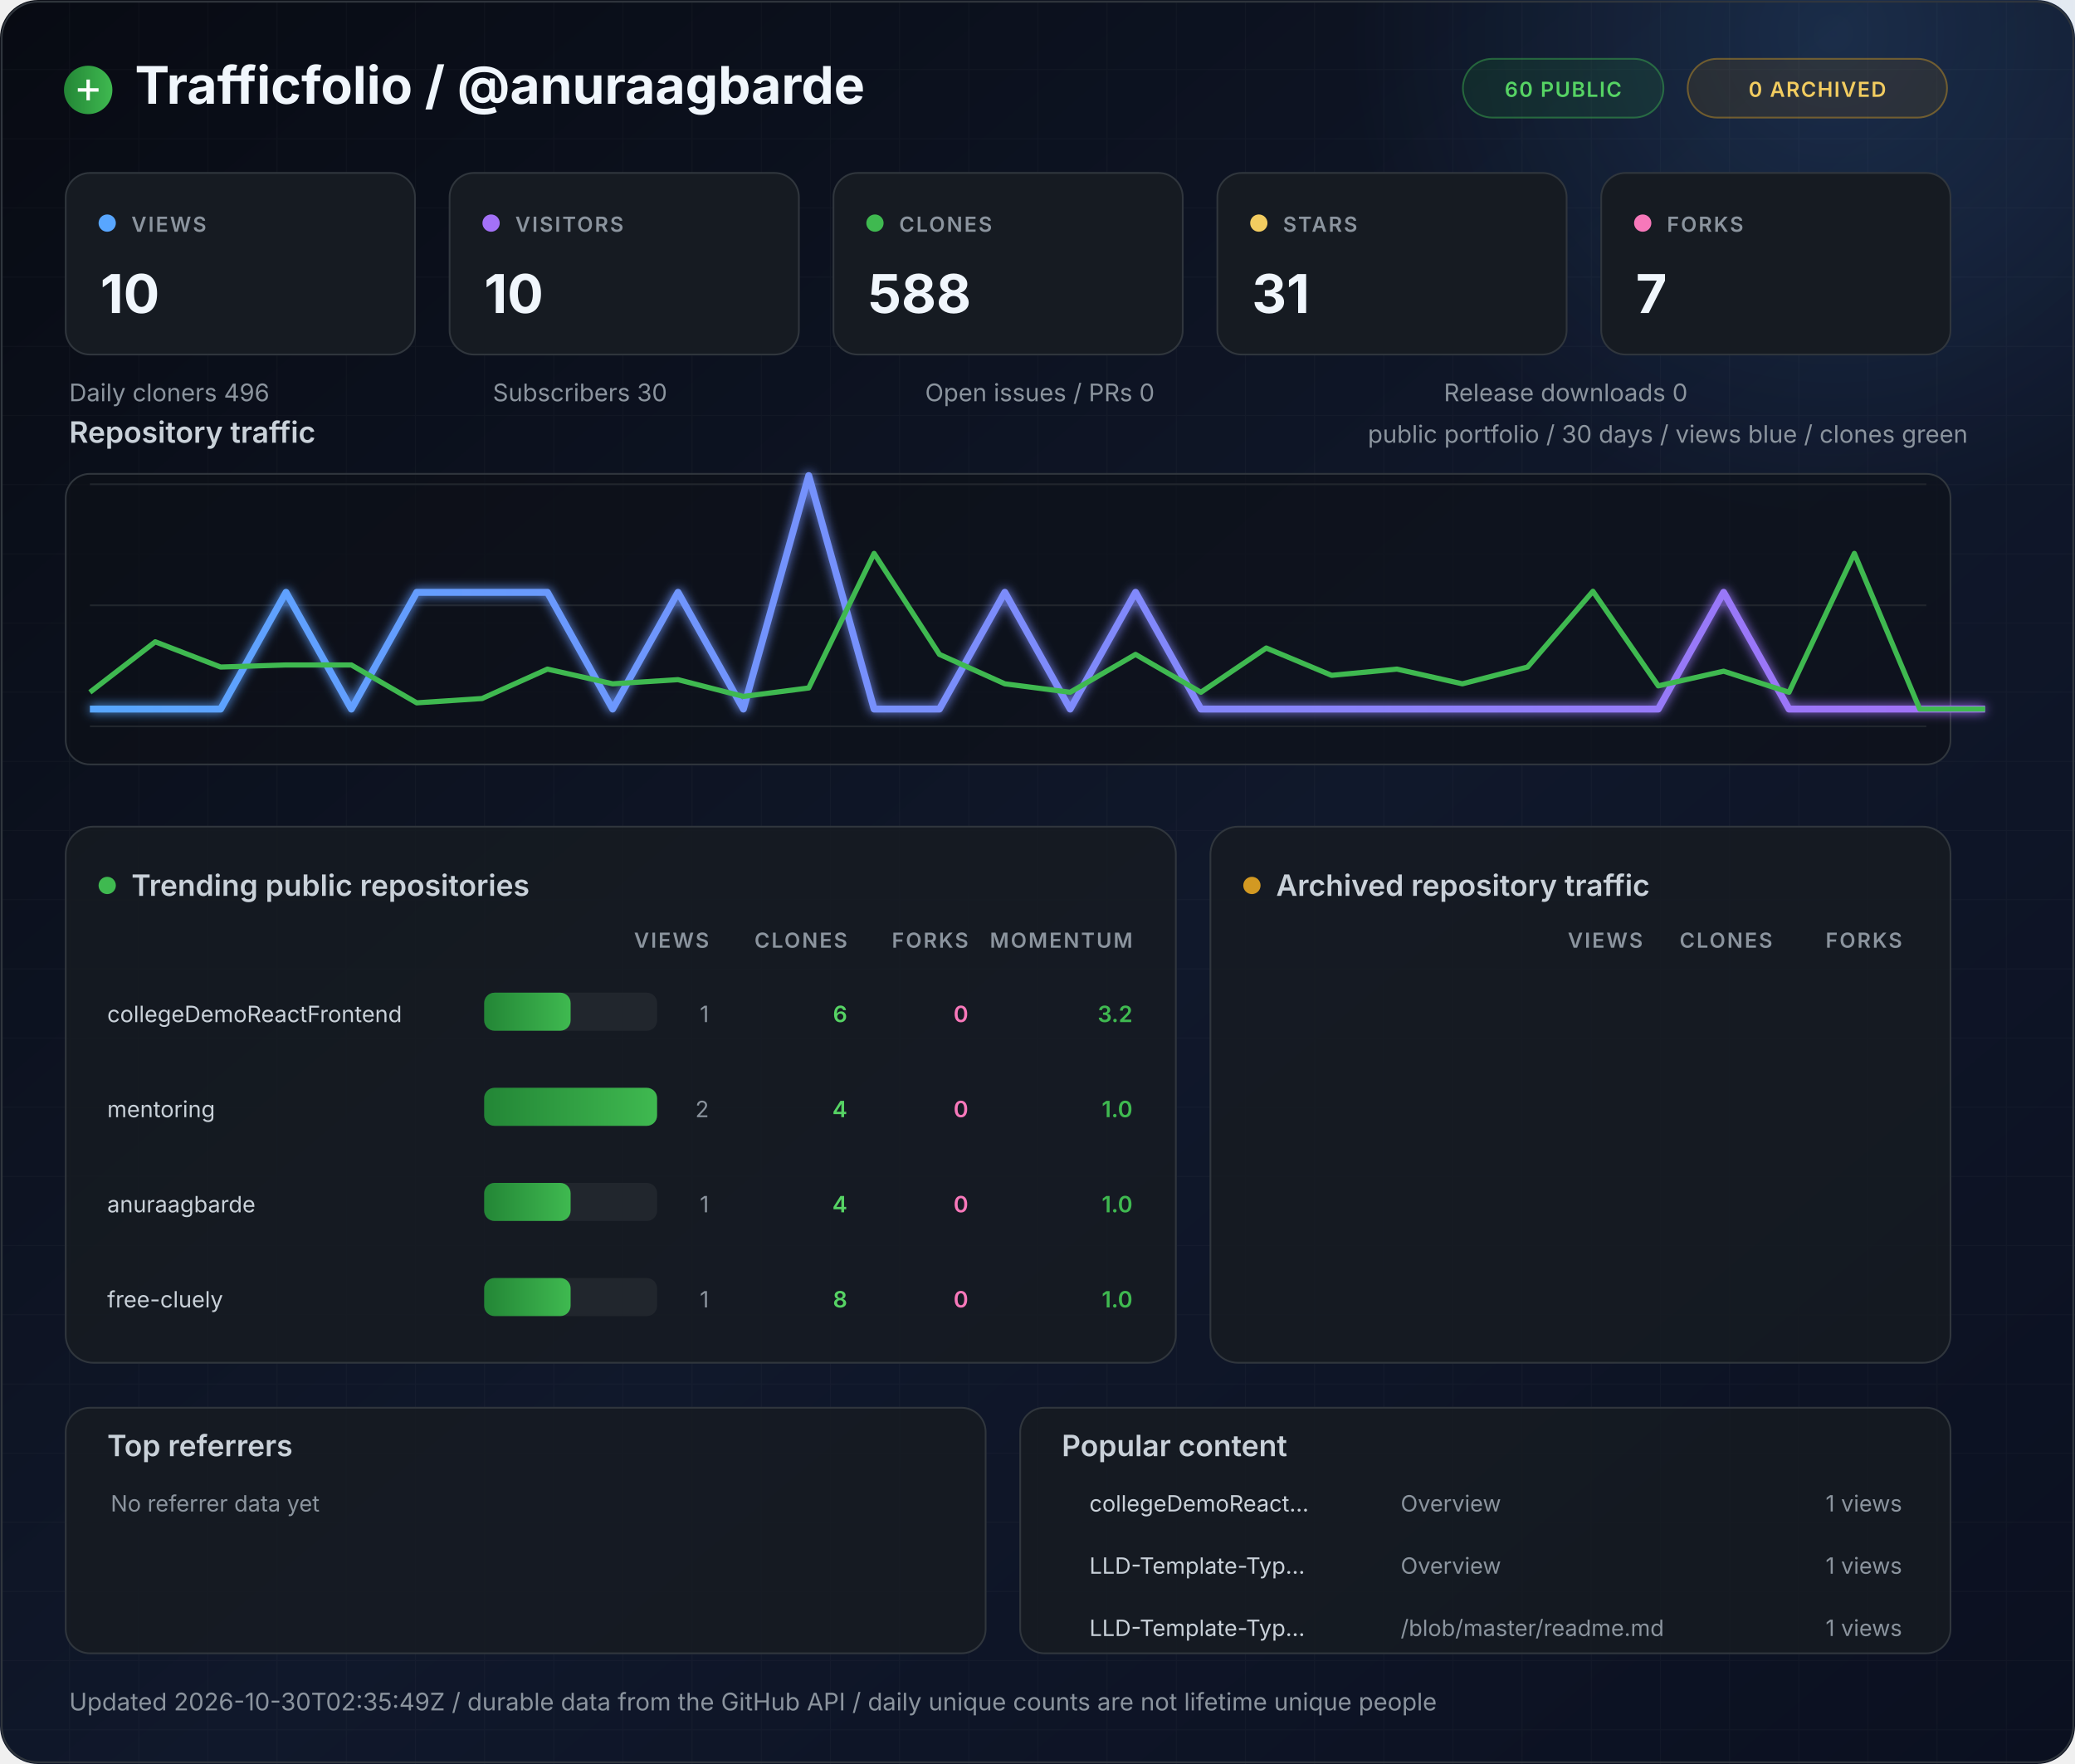
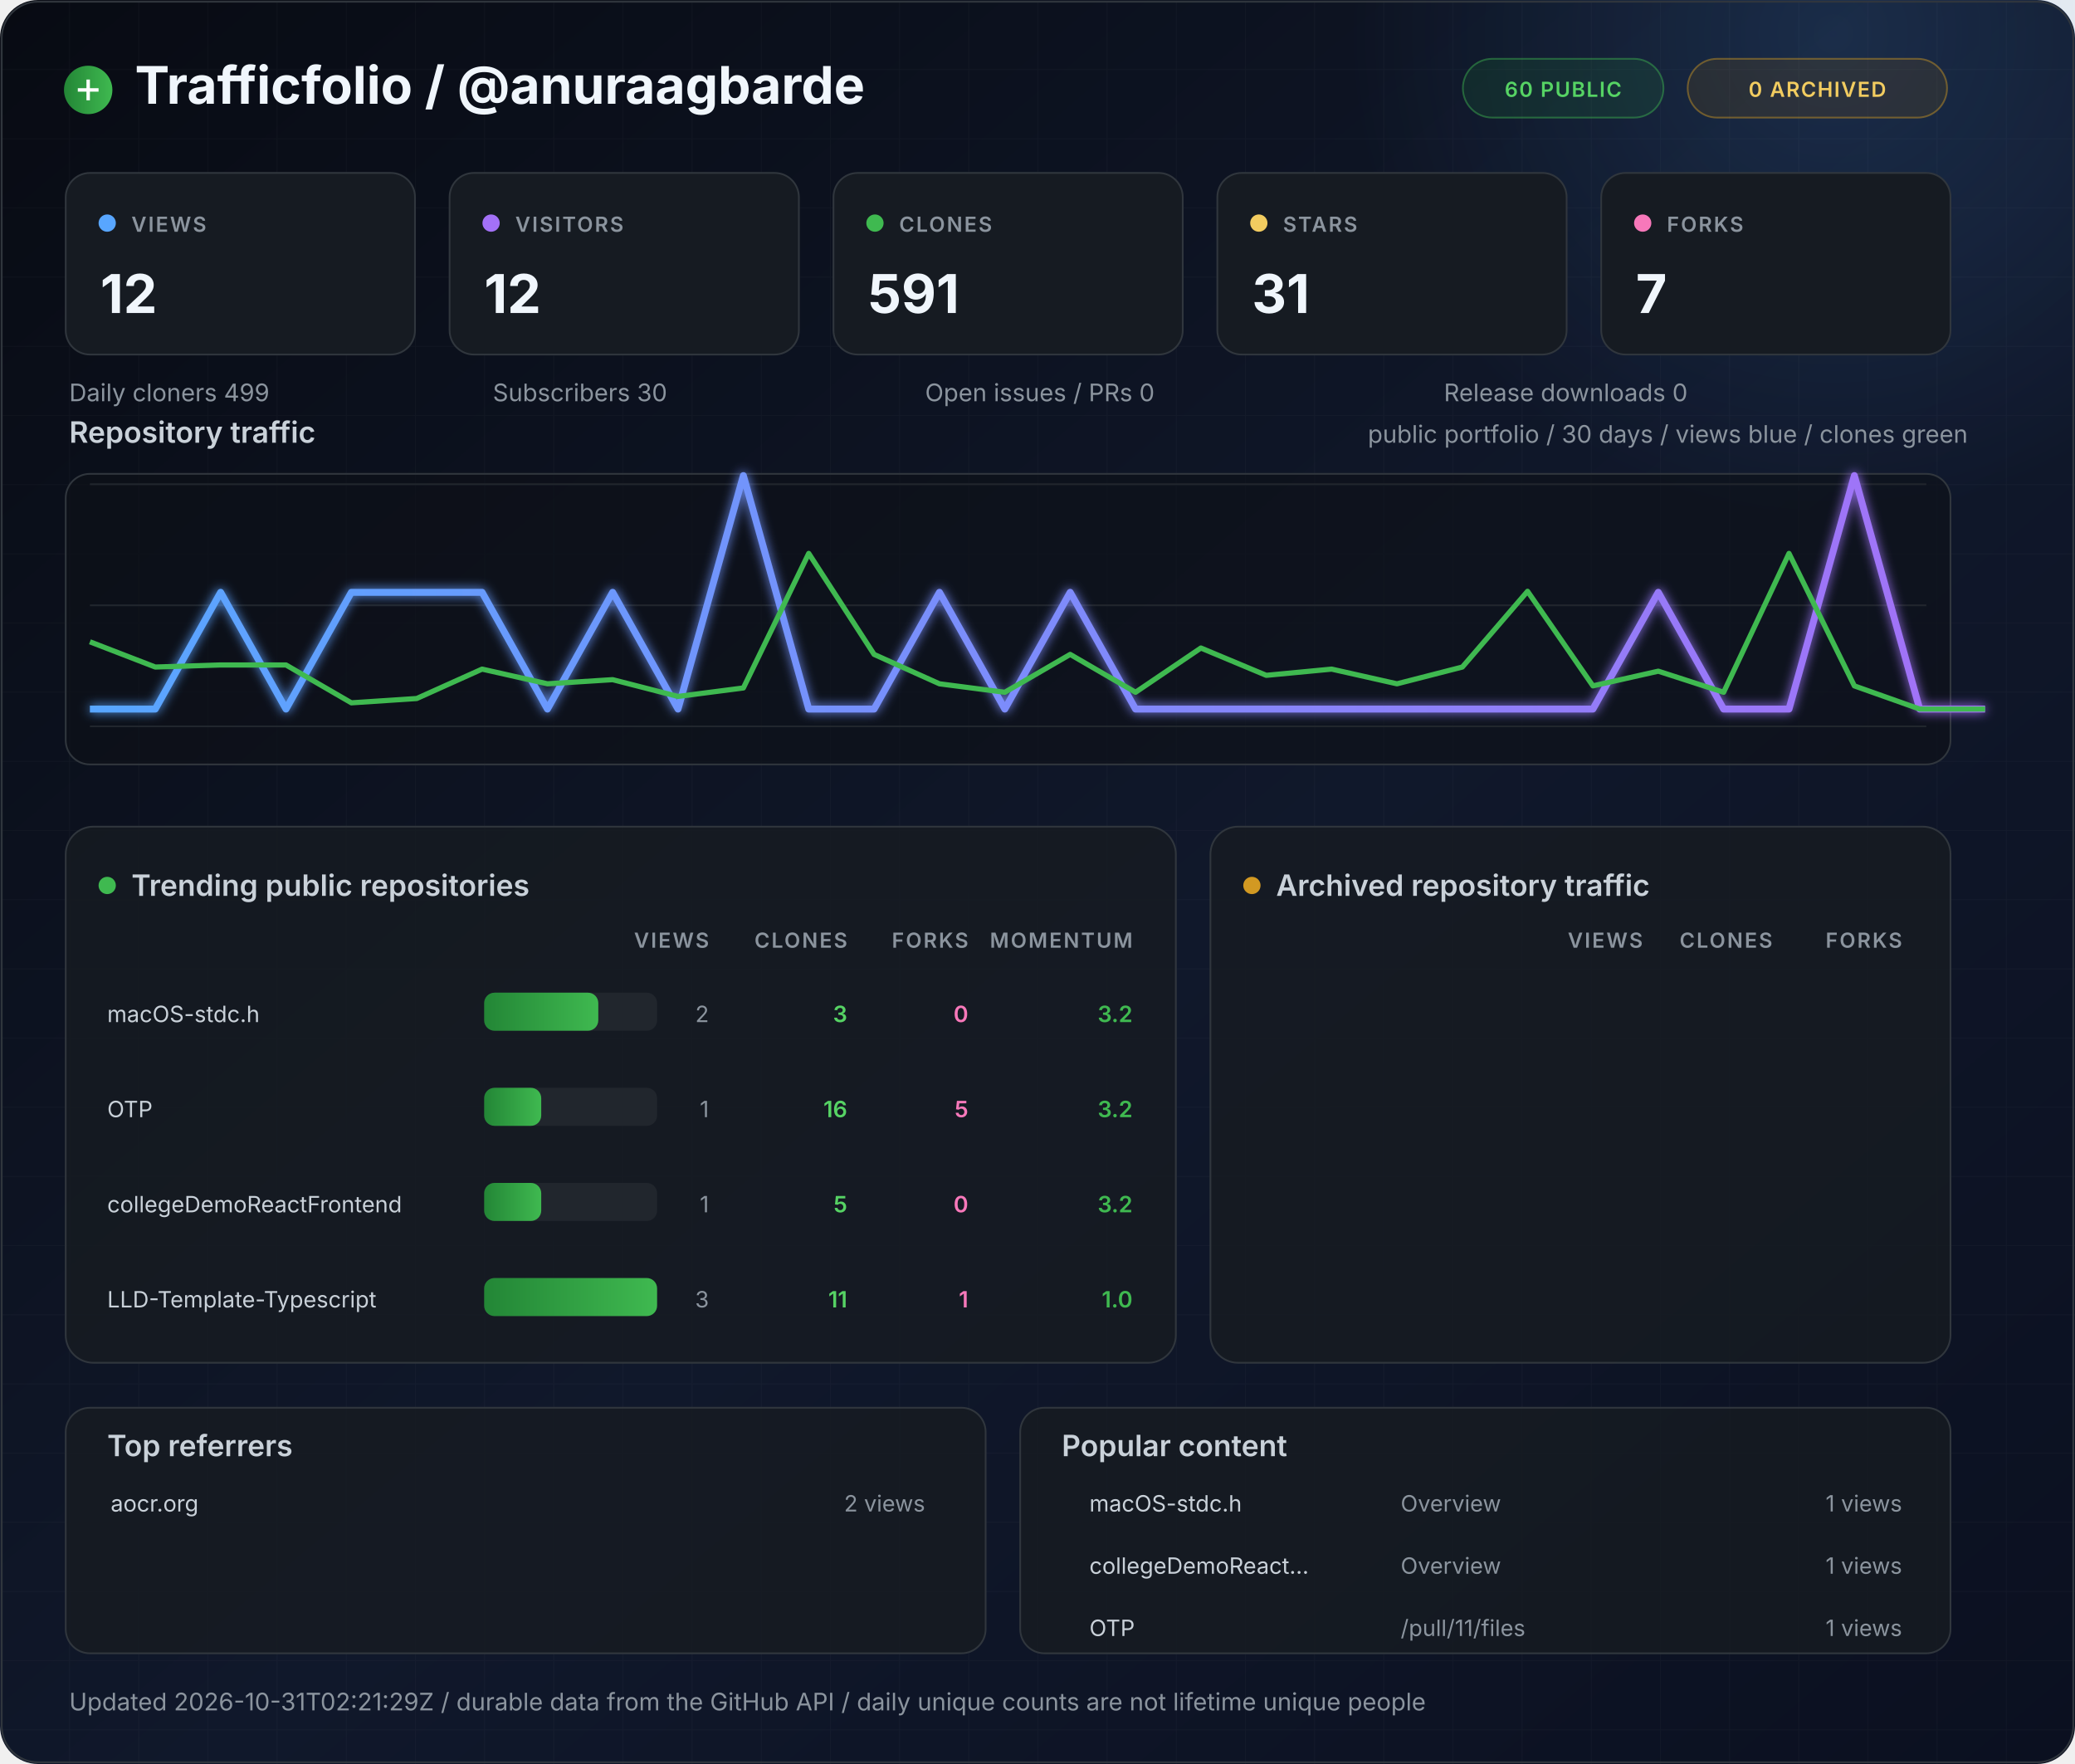
<svg xmlns="http://www.w3.org/2000/svg" width="1200" height="1020" viewBox="0 0 1200 1020" role="img" aria-label="Trafficfolio GitHub analytics dashboard for anuraagbarde">
  <defs>
    <linearGradient id="bg" x1="0" y1="0" x2="1" y2="1">
      <stop stop-color="#080b13" />
      <stop offset=".55" stop-color="#10182b" />
      <stop offset="1" stop-color="#0b1020" />
    </linearGradient>
    <linearGradient id="line" x1="0" y1="0" x2="1" y2="0">
      <stop stop-color="#58a6ff" />
      <stop offset="1" stop-color="#a371f7" />
    </linearGradient>
    <linearGradient id="bar" x1="0" y1="0" x2="1" y2="0">
      <stop stop-color="#238636" />
      <stop offset="1" stop-color="#3fb950" />
    </linearGradient>
    <linearGradient id="archiveBar" x1="0" y1="0" x2="1" y2="0">
      <stop stop-color="#9e6a03" />
      <stop offset="1" stop-color="#f2cc60" />
    </linearGradient>
    <radialGradient id="ambient">
      <stop stop-color="#58a6ff" stop-opacity=".16" />
      <stop offset="1" stop-color="#58a6ff" stop-opacity="0" />
    </radialGradient>
    <pattern id="grid" width="40" height="40" patternUnits="userSpaceOnUse">
      <path d="M40 0H0V40" fill="none" stroke="#ffffff" stroke-opacity=".025" />
    </pattern>
    <filter id="glow">
      <feGaussianBlur stdDeviation="3" result="b" />
      <feMerge>
        <feMergeNode in="b" />
        <feMergeNode in="SourceGraphic" />
      </feMerge>
    </filter>
    <style>
    .title{font:750 30px -apple-system,BlinkMacSystemFont,"Segoe UI",sans-serif;fill:#f0f6fc}
    .subtitle{font:14px -apple-system,BlinkMacSystemFont,"Segoe UI",sans-serif;fill:#8b949e}
    .label{font:600 12px -apple-system,BlinkMacSystemFont,"Segoe UI",sans-serif;fill:#8b949e;letter-spacing:1px}
    .metric{font:700 31px -apple-system,BlinkMacSystemFont,"Segoe UI",sans-serif;fill:#f0f6fc}
    .section{font:600 17px -apple-system,BlinkMacSystemFont,"Segoe UI",sans-serif;fill:#c9d1d9}
    .repo,.value,.trend,.archive,.clone,.fork{font:13px -apple-system,BlinkMacSystemFont,"Segoe UI",sans-serif;fill:#c9d1d9}
    .value{fill:#8b949e} .trend{fill:#3fb950;font-weight:600} .archive{fill:#d29922}
    .clone{fill:#56d364;font-weight:600} .fork{fill:#f778ba;font-weight:600}
    .pill{font:600 12px -apple-system,BlinkMacSystemFont,"Segoe UI",sans-serif;letter-spacing:.7px}
  </style>
  </defs>
  <rect width="1200" height="1020" rx="22" fill="url(#bg)" />
  <rect width="1200" height="1020" rx="22" fill="url(#grid)" />
  <circle cx="1060" cy="20" r="280" fill="url(#ambient)" />
  <rect x="1" y="1" width="1198" height="1018" rx="21" fill="none" stroke="#30363d" />
  <circle cx="51" cy="52" r="14" fill="url(#bar)" />
  <path d="M45 52h12M51 46v12" stroke="#fff" stroke-width="2" />
  <text x="78" y="60" class="title">Trafficfolio / @anuraagbarde</text>
  <rect x="846" y="34" width="116" height="34" rx="17" fill="#238636" fill-opacity=".16" stroke="#3fb950" stroke-opacity=".45" />
  <text x="904" y="56" text-anchor="middle" class="pill" fill="#56d364">60 PUBLIC</text>
  <rect x="976" y="34" width="150" height="34" rx="17" fill="#9e6a03" fill-opacity=".14" stroke="#d29922" stroke-opacity=".45" />
  <text x="1051" y="56" text-anchor="middle" class="pill" fill="#f2cc60">0 ARCHIVED</text>
  <rect x="38" y="100" width="202" height="105" rx="14" fill="#161b22" stroke="#30363d" />
  <circle cx="62" cy="129" r="5" fill="#58a6ff" />
  <text x="76" y="134" class="label">VIEWS</text>
-   <text x="58" y="181" class="metric">10</text>
+   <text x="58" y="181" class="metric">12</text>
  <rect x="260" y="100" width="202" height="105" rx="14" fill="#161b22" stroke="#30363d" />
  <circle cx="284" cy="129" r="5" fill="#a371f7" />
  <text x="298" y="134" class="label">VISITORS</text>
-   <text x="280" y="181" class="metric">10</text>
+   <text x="280" y="181" class="metric">12</text>
  <rect x="482" y="100" width="202" height="105" rx="14" fill="#161b22" stroke="#30363d" />
  <circle cx="506" cy="129" r="5" fill="#3fb950" />
  <text x="520" y="134" class="label">CLONES</text>
-   <text x="502" y="181" class="metric">588</text>
+   <text x="502" y="181" class="metric">591</text>
  <rect x="704" y="100" width="202" height="105" rx="14" fill="#161b22" stroke="#30363d" />
  <circle cx="728" cy="129" r="5" fill="#f2cc60" />
  <text x="742" y="134" class="label">STARS</text>
  <text x="724" y="181" class="metric">31</text>
  <rect x="926" y="100" width="202" height="105" rx="14" fill="#161b22" stroke="#30363d" />
  <circle cx="950" cy="129" r="5" fill="#f778ba" />
  <text x="964" y="134" class="label">FORKS</text>
  <text x="946" y="181" class="metric">7</text>
-   <text x="40" y="232" class="subtitle">Daily cloners 496</text>
+   <text x="40" y="232" class="subtitle">Daily cloners 499</text>
  <text x="285" y="232" class="subtitle">Subscribers 30</text>
  <text x="535" y="232" class="subtitle">Open issues / PRs 0</text>
  <text x="835" y="232" class="subtitle">Release downloads 0</text>
  <text x="40" y="256" class="section">Repository traffic</text>
  <text x="1138" y="256" text-anchor="end" class="subtitle">public portfolio / 30 days / views blue / clones green</text>
  <rect x="38" y="274" width="1090" height="168" rx="14" fill="#0d1117" fill-opacity=".62" stroke="#30363d" />
  <line x1="52" y1="420" x2="1114" y2="420" stroke="#21262d" />
  <line x1="52" y1="350" x2="1114" y2="350" stroke="#21262d" />
  <line x1="52" y1="280" x2="1114" y2="280" stroke="#21262d" />
-   <polyline points="52.0,410.0 89.8,410.0 127.6,410.0 165.4,342.5 203.2,410.0 241.0,342.5 278.8,342.5 316.6,342.5 354.3,410.0 392.1,342.5 429.9,410.0 467.7,275.0 505.5,410.0 543.3,410.0 581.1,342.5 618.9,410.0 656.7,342.5 694.5,410.0 732.3,410.0 770.1,410.0 807.9,410.0 845.7,410.0 883.4,410.0 921.2,410.0 959.0,410.0 996.8,342.5 1034.6,410.0 1072.4,410.0 1110.2,410.0 1148.0,410.0" fill="none" stroke="url(#line)" stroke-width="4" stroke-linejoin="round" filter="url(#glow)" />
-   <polyline points="52.0,400.3 89.8,371.1 127.6,385.7 165.4,384.5 203.2,384.5 241.0,406.4 278.8,403.9 316.6,386.9 354.3,395.4 392.1,393.0 429.9,402.7 467.7,397.8 505.5,320.0 543.3,378.4 581.1,395.4 618.9,400.3 656.7,378.4 694.5,400.3 732.3,374.7 770.1,390.5 807.9,386.9 845.7,395.4 883.4,385.7 921.2,341.9 959.0,396.6 996.8,388.1 1034.6,400.3 1072.4,320.0 1110.2,410.0 1148.0,410.0" fill="none" stroke="#3fb950" stroke-width="3" stroke-linejoin="round" />
+   <polyline points="52.0,410.0 89.8,410.0 127.6,342.5 165.4,410.0 203.2,342.5 241.0,342.5 278.8,342.5 316.6,410.0 354.3,342.5 392.1,410.0 429.9,275.0 467.7,410.0 505.5,410.0 543.3,342.5 581.1,410.0 618.9,342.5 656.7,410.0 694.5,410.0 732.3,410.0 770.1,410.0 807.9,410.0 845.7,410.0 883.4,410.0 921.2,410.0 959.0,342.5 996.8,410.0 1034.6,410.0 1072.4,275.0 1110.2,410.0 1148.0,410.0" fill="none" stroke="url(#line)" stroke-width="4" stroke-linejoin="round" filter="url(#glow)" />
+   <polyline points="52.0,371.1 89.8,385.7 127.6,384.5 165.4,384.5 203.2,406.4 241.0,403.9 278.8,386.9 316.6,395.4 354.3,393.0 392.1,402.7 429.9,397.8 467.7,320.0 505.5,378.4 543.3,395.4 581.1,400.3 618.9,378.4 656.7,400.3 694.5,374.7 732.3,390.5 770.1,386.9 807.9,395.4 845.7,385.7 883.4,341.9 921.2,396.6 959.0,388.1 996.8,400.3 1034.6,320.0 1072.4,396.6 1110.2,410.0 1148.0,410.0" fill="none" stroke="#3fb950" stroke-width="3" stroke-linejoin="round" />
  <rect x="38" y="478" width="642" height="310" rx="16" fill="#161b22" fill-opacity=".82" stroke="#30363d" />
  <circle cx="62" cy="512" r="5" fill="#3fb950" />
  <text x="76" y="518" class="section">Trending public repositories</text>
  <text x="410" y="548" text-anchor="end" class="label">VIEWS</text>
  <text x="490" y="548" text-anchor="end" class="label">CLONES</text>
  <text x="560" y="548" text-anchor="end" class="label">FORKS</text>
  <text x="655" y="548" text-anchor="end" class="label">MOMENTUM</text>
-   <text x="62" y="591" class="repo">collegeDemoReactFrontend</text>
+   <text x="62" y="591" class="repo">macOS-stdc.h</text>
  <rect x="280" y="574" width="100" height="22" rx="6" fill="#21262d" />
-   <rect x="280" y="574" width="50" height="22" rx="6" fill="url(#bar)" />
-   <text x="410" y="591" text-anchor="end" class="value">1</text>
-   <text x="490" y="591" text-anchor="end" class="clone">6</text>
+   <rect x="280" y="574" width="66" height="22" rx="6" fill="url(#bar)" />
+   <text x="410" y="591" text-anchor="end" class="value">2</text>
+   <text x="490" y="591" text-anchor="end" class="clone">3</text>
  <text x="560" y="591" text-anchor="end" class="fork">0</text>
  <text x="655" y="591" text-anchor="end" class="trend">3.2</text>
-   <text x="62" y="646" class="repo">mentoring</text>
+   <text x="62" y="646" class="repo">OTP</text>
  <rect x="280" y="629" width="100" height="22" rx="6" fill="#21262d" />
-   <rect x="280" y="629" width="100" height="22" rx="6" fill="url(#bar)" />
-   <text x="410" y="646" text-anchor="end" class="value">2</text>
-   <text x="490" y="646" text-anchor="end" class="clone">4</text>
-   <text x="560" y="646" text-anchor="end" class="fork">0</text>
-   <text x="655" y="646" text-anchor="end" class="trend">1.0</text>
-   <text x="62" y="701" class="repo">anuraagbarde</text>
+   <rect x="280" y="629" width="33" height="22" rx="6" fill="url(#bar)" />
+   <text x="410" y="646" text-anchor="end" class="value">1</text>
+   <text x="490" y="646" text-anchor="end" class="clone">16</text>
+   <text x="560" y="646" text-anchor="end" class="fork">5</text>
+   <text x="655" y="646" text-anchor="end" class="trend">3.2</text>
+   <text x="62" y="701" class="repo">collegeDemoReactFrontend</text>
  <rect x="280" y="684" width="100" height="22" rx="6" fill="#21262d" />
-   <rect x="280" y="684" width="50" height="22" rx="6" fill="url(#bar)" />
+   <rect x="280" y="684" width="33" height="22" rx="6" fill="url(#bar)" />
  <text x="410" y="701" text-anchor="end" class="value">1</text>
-   <text x="490" y="701" text-anchor="end" class="clone">4</text>
+   <text x="490" y="701" text-anchor="end" class="clone">5</text>
  <text x="560" y="701" text-anchor="end" class="fork">0</text>
-   <text x="655" y="701" text-anchor="end" class="trend">1.0</text>
-   <text x="62" y="756" class="repo">free-cluely</text>
+   <text x="655" y="701" text-anchor="end" class="trend">3.2</text>
+   <text x="62" y="756" class="repo">LLD-Template-Typescript</text>
  <rect x="280" y="739" width="100" height="22" rx="6" fill="#21262d" />
-   <rect x="280" y="739" width="50" height="22" rx="6" fill="url(#bar)" />
-   <text x="410" y="756" text-anchor="end" class="value">1</text>
-   <text x="490" y="756" text-anchor="end" class="clone">8</text>
-   <text x="560" y="756" text-anchor="end" class="fork">0</text>
+   <rect x="280" y="739" width="100" height="22" rx="6" fill="url(#bar)" />
+   <text x="410" y="756" text-anchor="end" class="value">3</text>
+   <text x="490" y="756" text-anchor="end" class="clone">11</text>
+   <text x="560" y="756" text-anchor="end" class="fork">1</text>
  <text x="655" y="756" text-anchor="end" class="trend">1.0</text>
  <rect x="700" y="478" width="428" height="310" rx="16" fill="#161b22" fill-opacity=".82" stroke="#30363d" />
  <circle cx="724" cy="512" r="5" fill="#d29922" />
  <text x="738" y="518" class="section">Archived repository traffic</text>
  <text x="950" y="548" text-anchor="end" class="label">VIEWS</text>
  <text x="1025" y="548" text-anchor="end" class="label">CLONES</text>
  <text x="1100" y="548" text-anchor="end" class="label">FORKS</text>
  <rect x="38" y="814" width="532" height="142" rx="14" fill="#161b22" fill-opacity=".82" stroke="#30363d" />
  <text x="62" y="842" class="section">Top referrers</text>
-   <text x="64" y="874" class="value">No referrer data yet</text>
+   <text x="64" y="874" class="repo">aocr.org</text>
+   <text x="535" y="874" text-anchor="end" class="value">2 views</text>
  <rect x="590" y="814" width="538" height="142" rx="14" fill="#161b22" fill-opacity=".82" stroke="#30363d" />
  <text x="614" y="842" class="section">Popular content</text>
-   <text x="630" y="874" class="repo">collegeDemoReact...</text>
+   <text x="630" y="874" class="repo">macOS-stdc.h</text>
  <text x="810" y="874" class="value">Overview</text>
  <text x="1100" y="874" text-anchor="end" class="value">1 views</text>
-   <text x="630" y="910" class="repo">LLD-Template-Typ...</text>
+   <text x="630" y="910" class="repo">collegeDemoReact...</text>
  <text x="810" y="910" class="value">Overview</text>
  <text x="1100" y="910" text-anchor="end" class="value">1 views</text>
-   <text x="630" y="946" class="repo">LLD-Template-Typ...</text>
-   <text x="810" y="946" class="value">/blob/master/readme.md</text>
+   <text x="630" y="946" class="repo">OTP</text>
+   <text x="810" y="946" class="value">/pull/11/files</text>
  <text x="1100" y="946" text-anchor="end" class="value">1 views</text>
-   <text x="40" y="989" class="subtitle">Updated 2026-10-30T02:35:49Z / durable data from the GitHub API / daily unique counts are not lifetime unique people</text>
+   <text x="40" y="989" class="subtitle">Updated 2026-10-31T02:21:29Z / durable data from the GitHub API / daily unique counts are not lifetime unique people</text>
</svg>
